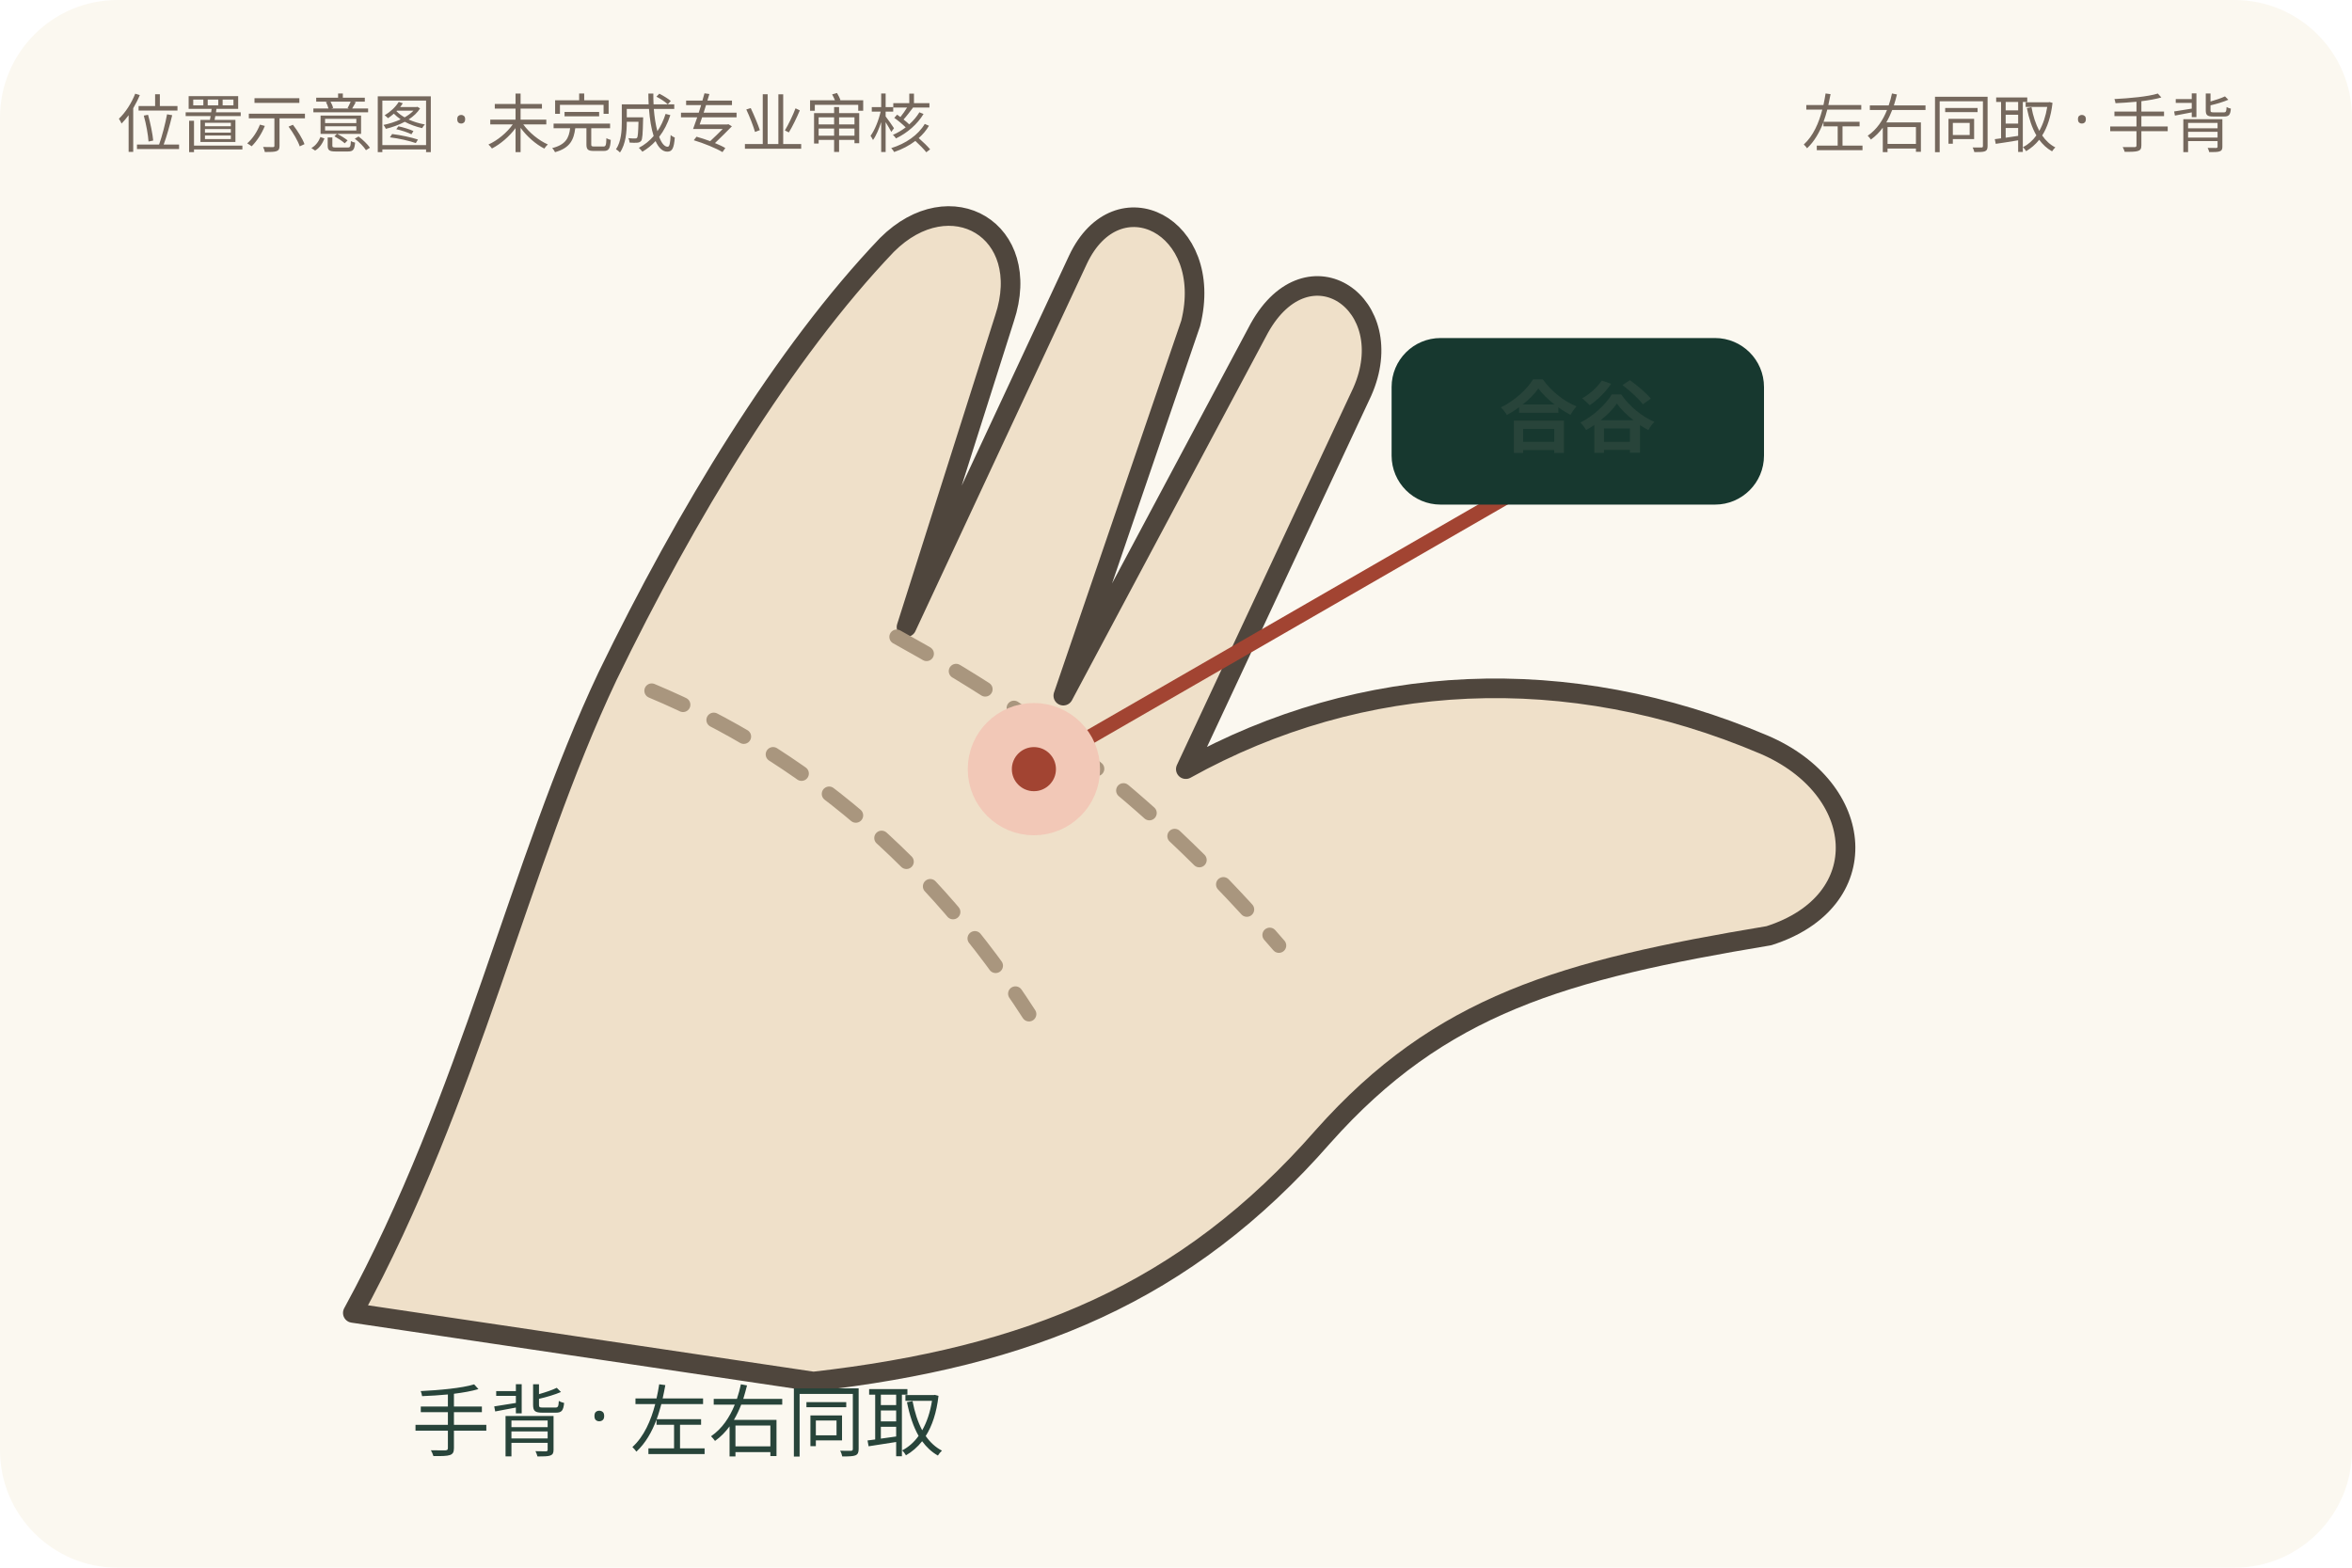
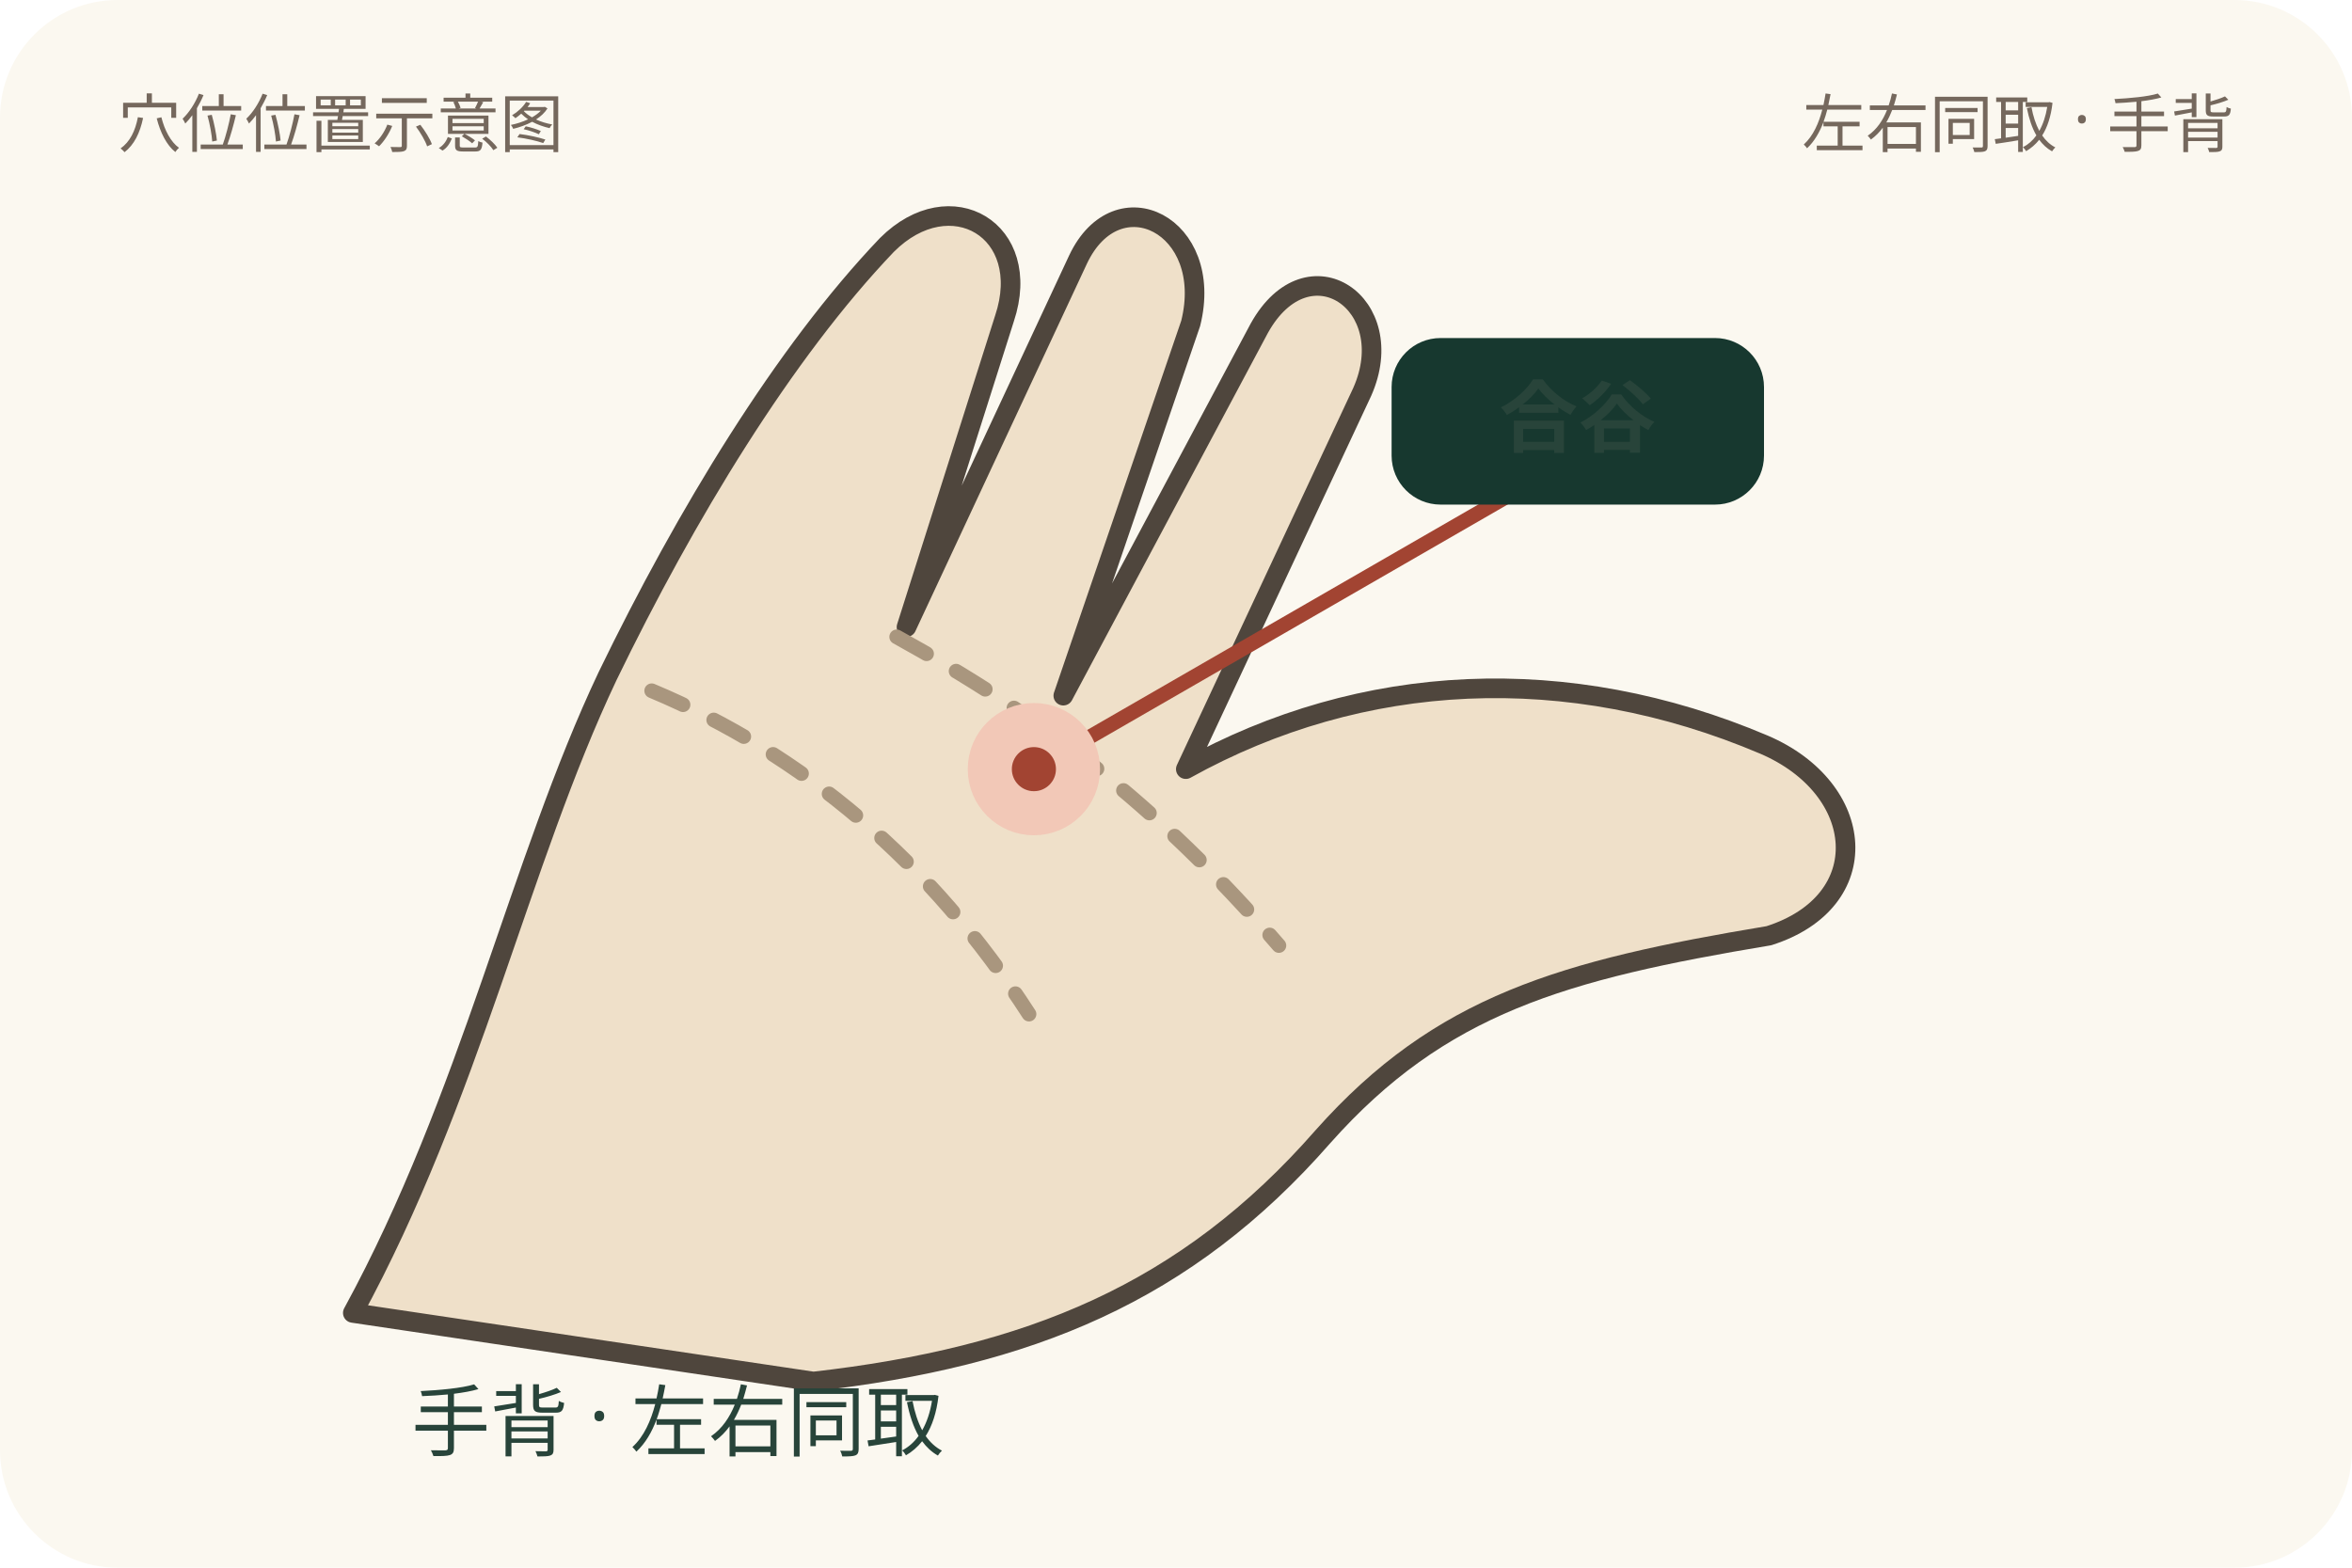
<svg xmlns="http://www.w3.org/2000/svg" viewBox="0 0 480 320" role="img" aria-labelledby="title desc">
  <style>
    .body{fill:#efe0c9;stroke:#4f463d;stroke-width:4;stroke-linejoin:round}
    .landmark{fill:none;stroke:#a9967e;stroke-width:3;stroke-linecap:round;stroke-dasharray:7 7}
    .landmark-fill{fill:#a9967e}
    .leader{fill:none;stroke:#a24432;stroke-width:3}
    .acupoint-marker{fill:#a24432;stroke:#f2c8b7;stroke-width:9}
    text{fill:#28443a;font:16px sans-serif}.label{font-weight:700}.tag,.orientation,.landmark-label{font-size:13px;fill:#75685d}.landmark-label{font-weight:700}
  </style>
  <rect width="480" height="320" rx="24" fill="#fbf8f0" />
-   <text class="tag" x="24" y="30">位置示意图 · 未完成专业审核</text>
+   <text class="tag" x="24" y="30">穴位位置示意图</text>
  <text class="orientation" x="456" y="30" text-anchor="end">左右同取 · 手背</text>
  <path class="body" d="M72 268 C96 224 106 176 124 138 C140 105 160 72 181 50 C194 37 211 47 205 65 L185 128 L220 53 C228 36 248 46 243 66 L217 142 L257 67 C267 49 286 62 278 80 L242 157 C278 137 320 135 360 152 C381 161 383 184 361 191 C319 198 294 205 270 232 C242 264 210 277 166 282 Z" />
  <path class="landmark" d="M183 130 C212 146 236 164 261 193 M133 141 C164 154 190 176 210 207" />
  <text x="84" y="296">手背 · 左右同取</text>
  <path class="leader" d="M211 157 L322 93" />
  <circle class="acupoint-marker" cx="211" cy="157" r="9" />
  <rect x="284" y="69" width="76" height="34" rx="10" fill="#17382f" />
  <text class="label" x="322" y="91" text-anchor="middle" fill="#fffaf2">合谷</text>
</svg>
